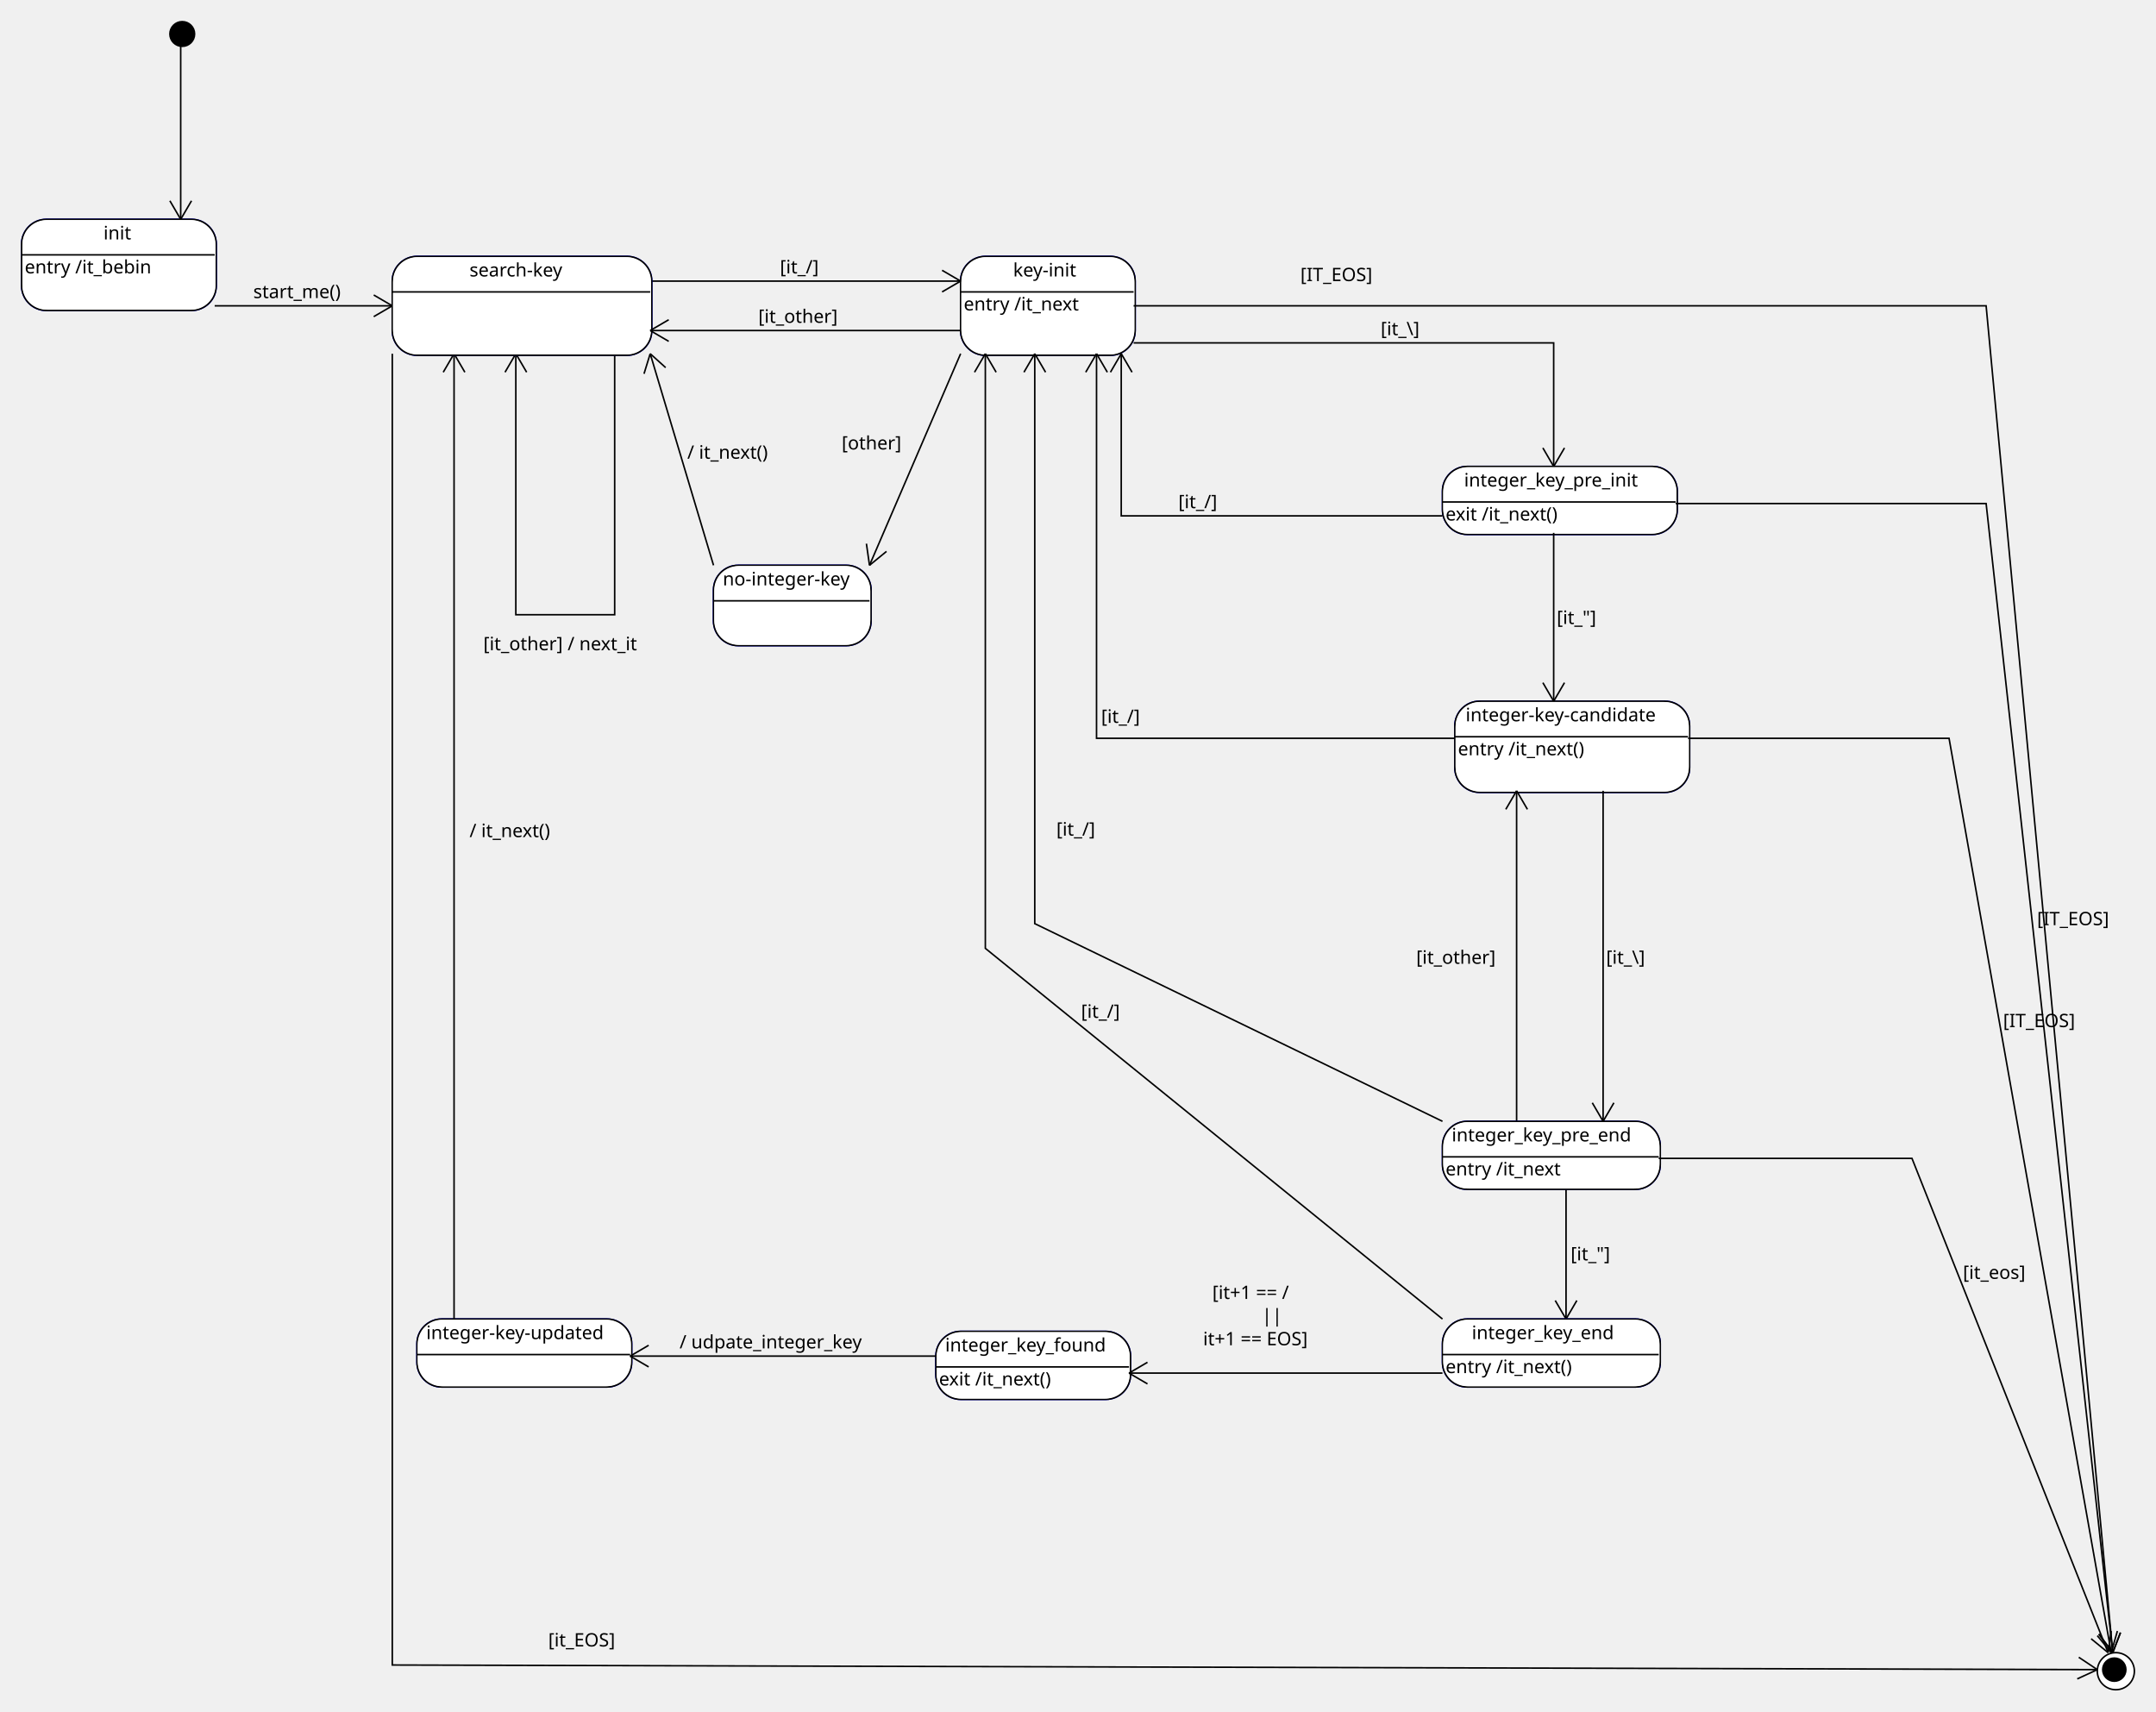
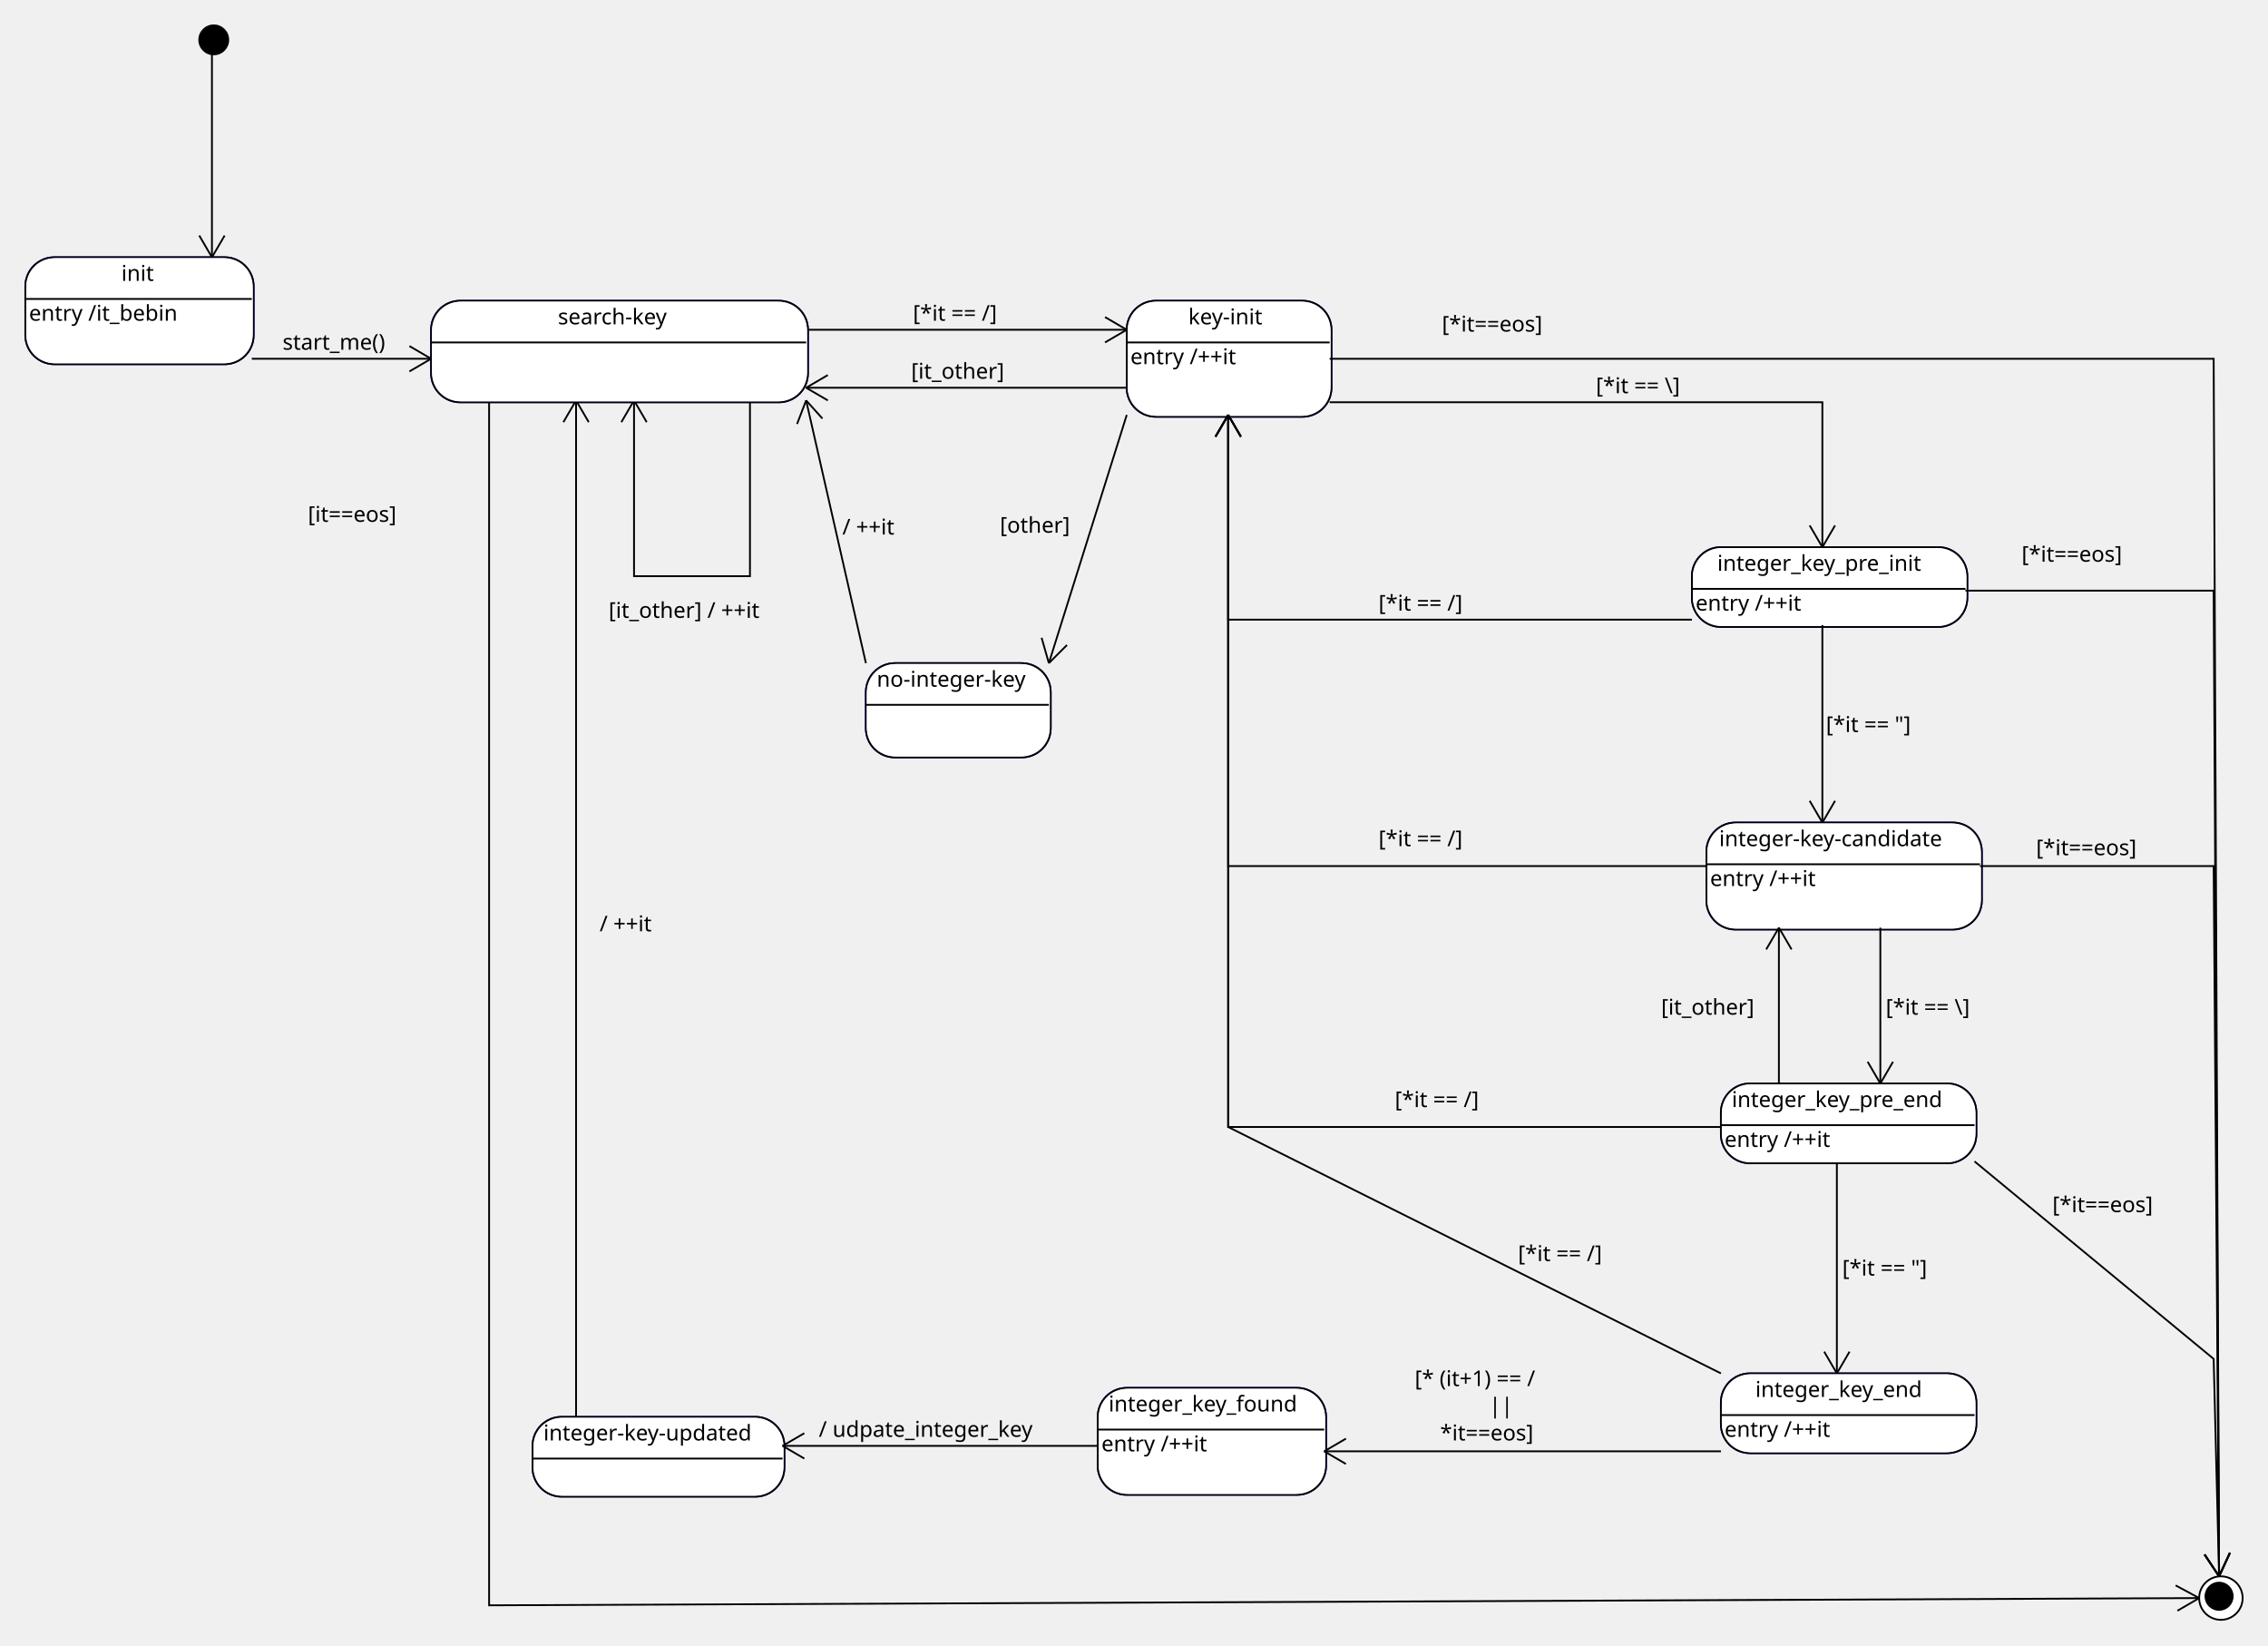
- <svg xmlns="http://www.w3.org/2000/svg" height="1108" version="1.1" width="1396">
+ <svg xmlns="http://www.w3.org/2000/svg" height="908" version="1.1" width="1252">
  <ellipse cx="118" cy="22" fill="#000000" rx="8.0" ry="8.0" stroke="#000000" stroke-width="1" />
  <rect fill="#00ff" height="59" rx="16" ry="16" stroke="#00ff" stroke-width="1" width="126" x="14" y="142" />
  <rect fill="#ffffff" height="59" rx="16" ry="16" stroke="#000000" stroke-width="1" width="126" x="14" y="142" />
  <rect fill="#ffffff" height="57" rx="16" ry="16" stroke="#ffffff" stroke-width="1" width="124" x="15" y="143" />
  <text font-family="Dialog" font-size="12" x="67" y="155">
init</text>
  <line fill="#000000" stroke="#000000" stroke-width="1" x1="14" x2="139" y1="165" y2="165" />
  <text font-family="Dialog" font-size="12" x="16" y="177">
entry /it_bebin</text>
  <polyline fill="none" points="117,29 117,142" stroke="#000000" stroke-width="1" />
  <line fill="#000000" stroke="#000000" stroke-width="1" x1="110" x2="117" y1="130" y2="142" />
  <line fill="#000000" stroke="#000000" stroke-width="1" x1="124" x2="117" y1="130" y2="142" />
-   <polyline fill="none" points="139,198 254,198" stroke="#000000" stroke-width="1" />
-   <line fill="#000000" stroke="#000000" stroke-width="1" x1="242" x2="254" y1="205" y2="198" />
-   <line fill="#000000" stroke="#000000" stroke-width="1" x1="242" x2="254" y1="191" y2="198" />
-   <text font-family="Dialog" font-size="12" x="164" y="193">
+   <polyline fill="none" points="139,198 238,198" stroke="#000000" stroke-width="1" />
+   <line fill="#000000" stroke="#000000" stroke-width="1" x1="226" x2="238" y1="205" y2="198" />
+   <line fill="#000000" stroke="#000000" stroke-width="1" x1="226" x2="238" y1="191" y2="198" />
+   <text font-family="Dialog" font-size="12" x="156" y="193">
start_me()</text>
  <rect fill="#00ff" height="64" rx="16" ry="16" stroke="#00ff" stroke-width="1" width="113" x="622" y="166" />
  <rect fill="#ffffff" height="64" rx="16" ry="16" stroke="#000000" stroke-width="1" width="113" x="622" y="166" />
  <rect fill="#ffffff" height="62" rx="16" ry="16" stroke="#ffffff" stroke-width="1" width="111" x="623" y="167" />
  <text font-family="Dialog" font-size="12" x="656" y="179">
key-init</text>
  <line fill="#000000" stroke="#000000" stroke-width="1" x1="622" x2="734" y1="189" y2="189" />
  <text font-family="Dialog" font-size="12" x="624" y="201">
- entry /it_next</text>
-   <polyline fill="none" points="421,182 622,182" stroke="#000000" stroke-width="1" />
+ entry /++it</text>
+   <polyline fill="none" points="445,182 622,182" stroke="#000000" stroke-width="1" />
  <line fill="#000000" stroke="#000000" stroke-width="1" x1="610" x2="622" y1="189" y2="182" />
  <line fill="#000000" stroke="#000000" stroke-width="1" x1="610" x2="622" y1="175" y2="182" />
-   <text font-family="Dialog" font-size="12" x="505" y="177">
-  [it_/]</text>
+   <text font-family="Dialog" font-size="12" x="504" y="177">
+  [*it == /]</text>
  <rect fill="#00ff" height="44" rx="16" ry="16" stroke="#00ff" stroke-width="1" width="152" x="934" y="302" />
  <rect fill="#ffffff" height="44" rx="16" ry="16" stroke="#000000" stroke-width="1" width="152" x="934" y="302" />
  <rect fill="#ffffff" height="42" rx="16" ry="16" stroke="#ffffff" stroke-width="1" width="150" x="935" y="303" />
  <text font-family="Dialog" font-size="12" x="948" y="315">
integer_key_pre_init</text>
  <line fill="#000000" stroke="#000000" stroke-width="1" x1="934" x2="1085" y1="325" y2="325" />
  <text font-family="Dialog" font-size="12" x="936" y="337">
- exit /it_next()</text>
+ entry /++it</text>
  <polyline fill="none" points="734,222 1006,222 1006,302" stroke="#000000" stroke-width="1" />
  <line fill="#000000" stroke="#000000" stroke-width="1" x1="999" x2="1006" y1="290" y2="302" />
  <line fill="#000000" stroke="#000000" stroke-width="1" x1="1013" x2="1006" y1="290" y2="302" />
-   <text font-family="Dialog" font-size="12" x="894" y="217">
-  [it_\]</text>
-   <ellipse cx="1370" cy="1082" fill="#000000" rx="12.0" ry="12.0" stroke="#000000" stroke-width="1" />
-   <ellipse cx="1370" cy="1082" fill="#ffffff" rx="11.0" ry="11.0" stroke="#ffffff" stroke-width="1" />
-   <ellipse cx="1369" cy="1081" fill="#000000" rx="7.5" ry="7.5" stroke="#000000" stroke-width="1" />
-   <polyline fill="none" points="734,198 1286,198 1368,1070" stroke="#000000" stroke-width="1" />
-   <line fill="#000000" stroke="#000000" stroke-width="1" x1="1359" x2="1368" y1="1058" y2="1070" />
-   <line fill="#000000" stroke="#000000" stroke-width="1" x1="1373" x2="1368" y1="1057" y2="1070" />
-   <text font-family="Dialog" font-size="12" x="842" y="182">
-  [IT_EOS]</text>
+   <text font-family="Dialog" font-size="12" x="881" y="217">
+  [*it == \]</text>
+   <ellipse cx="1226" cy="882" fill="#000000" rx="12.0" ry="12.0" stroke="#000000" stroke-width="1" />
+   <ellipse cx="1226" cy="882" fill="#ffffff" rx="11.0" ry="11.0" stroke="#ffffff" stroke-width="1" />
+   <ellipse cx="1225" cy="881" fill="#000000" rx="7.5" ry="7.5" stroke="#000000" stroke-width="1" />
+   <polyline fill="none" points="734,198 1222,198 1225,870" stroke="#000000" stroke-width="1" />
+   <line fill="#000000" stroke="#000000" stroke-width="1" x1="1217" x2="1225" y1="858" y2="870" />
+   <line fill="#000000" stroke="#000000" stroke-width="1" x1="1231" x2="1225" y1="857" y2="870" />
+   <text font-family="Dialog" font-size="12" x="796" y="183">
+  [*it==eos]</text>
  <rect fill="#00ff" height="59" rx="16" ry="16" stroke="#00ff" stroke-width="1" width="152" x="942" y="454" />
  <rect fill="#ffffff" height="59" rx="16" ry="16" stroke="#000000" stroke-width="1" width="152" x="942" y="454" />
  <rect fill="#ffffff" height="57" rx="16" ry="16" stroke="#ffffff" stroke-width="1" width="150" x="943" y="455" />
  <text font-family="Dialog" font-size="12" x="949" y="467">
integer-key-candidate</text>
  <line fill="#000000" stroke="#000000" stroke-width="1" x1="942" x2="1093" y1="477" y2="477" />
  <text font-family="Dialog" font-size="12" x="944" y="489">
- entry /it_next()</text>
+ entry /++it</text>
  <polyline fill="none" points="1006,345 1006,454" stroke="#000000" stroke-width="1" />
  <line fill="#000000" stroke="#000000" stroke-width="1" x1="999" x2="1006" y1="442" y2="454" />
  <line fill="#000000" stroke="#000000" stroke-width="1" x1="1013" x2="1006" y1="442" y2="454" />
  <text font-family="Dialog" font-size="12" x="1008" y="404">
-  [it_"]</text>
-   <rect fill="#00ff" height="44" rx="16" ry="16" stroke="#00ff" stroke-width="1" width="126" x="606" y="862" />
-   <rect fill="#ffffff" height="44" rx="16" ry="16" stroke="#000000" stroke-width="1" width="126" x="606" y="862" />
-   <rect fill="#ffffff" height="42" rx="16" ry="16" stroke="#ffffff" stroke-width="1" width="124" x="607" y="863" />
-   <text font-family="Dialog" font-size="12" x="612" y="875">
+  [*it == "]</text>
+   <rect fill="#00ff" height="59" rx="16" ry="16" stroke="#00ff" stroke-width="1" width="126" x="606" y="766" />
+   <rect fill="#ffffff" height="59" rx="16" ry="16" stroke="#000000" stroke-width="1" width="126" x="606" y="766" />
+   <rect fill="#ffffff" height="57" rx="16" ry="16" stroke="#ffffff" stroke-width="1" width="124" x="607" y="767" />
+   <text font-family="Dialog" font-size="12" x="612" y="779">
integer_key_found</text>
-   <line fill="#000000" stroke="#000000" stroke-width="1" x1="606" x2="731" y1="885" y2="885" />
-   <text font-family="Dialog" font-size="12" x="608" y="897">
- exit /it_next()</text>
-   <polyline fill="none" points="1014,769 1014,854" stroke="#000000" stroke-width="1" />
-   <line fill="#000000" stroke="#000000" stroke-width="1" x1="1007" x2="1014" y1="842" y2="854" />
-   <line fill="#000000" stroke="#000000" stroke-width="1" x1="1021" x2="1014" y1="842" y2="854" />
-   <text font-family="Dialog" font-size="12" x="1017" y="816">
-  [it_"]</text>
-   <polyline fill="none" points="934,889 731,889" stroke="#000000" stroke-width="1" />
-   <line fill="#000000" stroke="#000000" stroke-width="1" x1="743" x2="731" y1="882" y2="889" />
-   <line fill="#000000" stroke="#000000" stroke-width="1" x1="743" x2="731" y1="896" y2="889" />
-   <text font-family="Dialog" font-size="12" x="785" y="841">
-  [it+1 == / </text>
-   <text font-family="Dialog" font-size="12" x="817" y="856">
+   <line fill="#000000" stroke="#000000" stroke-width="1" x1="606" x2="731" y1="789" y2="789" />
+   <text font-family="Dialog" font-size="12" x="608" y="801">
+ entry /++it</text>
+   <polyline fill="none" points="1014,641 1014,758" stroke="#000000" stroke-width="1" />
+   <line fill="#000000" stroke="#000000" stroke-width="1" x1="1007" x2="1014" y1="746" y2="758" />
+   <line fill="#000000" stroke="#000000" stroke-width="1" x1="1021" x2="1014" y1="746" y2="758" />
+   <text font-family="Dialog" font-size="12" x="1017" y="704">
+  [*it == "]</text>
+   <polyline fill="none" points="950,801 731,801" stroke="#000000" stroke-width="1" />
+   <line fill="#000000" stroke="#000000" stroke-width="1" x1="743" x2="731" y1="794" y2="801" />
+   <line fill="#000000" stroke="#000000" stroke-width="1" x1="743" x2="731" y1="808" y2="801" />
+   <text font-family="Dialog" font-size="12" x="781" y="765">
+  [* (it+1) == / </text>
+   <text font-family="Dialog" font-size="12" x="822" y="780">
||</text>
-   <text font-family="Dialog" font-size="12" x="779" y="871">
- it+1 == EOS]</text>
-   <rect fill="#00ff" height="44" rx="16" ry="16" stroke="#00ff" stroke-width="1" width="139" x="270" y="854" />
-   <rect fill="#ffffff" height="44" rx="16" ry="16" stroke="#000000" stroke-width="1" width="139" x="270" y="854" />
-   <rect fill="#ffffff" height="42" rx="16" ry="16" stroke="#ffffff" stroke-width="1" width="137" x="271" y="855" />
-   <text font-family="Dialog" font-size="12" x="276" y="867">
+   <text font-family="Dialog" font-size="12" x="795" y="795">
+ *it==eos]</text>
+   <rect fill="#00ff" height="44" rx="16" ry="16" stroke="#00ff" stroke-width="1" width="139" x="294" y="782" />
+   <rect fill="#ffffff" height="44" rx="16" ry="16" stroke="#000000" stroke-width="1" width="139" x="294" y="782" />
+   <rect fill="#ffffff" height="42" rx="16" ry="16" stroke="#ffffff" stroke-width="1" width="137" x="295" y="783" />
+   <text font-family="Dialog" font-size="12" x="300" y="795">
integer-key-updated</text>
-   <line fill="#000000" stroke="#000000" stroke-width="1" x1="270" x2="408" y1="877" y2="877" />
-   <polyline fill="none" points="606,878 408,878" stroke="#000000" stroke-width="1" />
-   <line fill="#000000" stroke="#000000" stroke-width="1" x1="420" x2="408" y1="871" y2="878" />
-   <line fill="#000000" stroke="#000000" stroke-width="1" x1="420" x2="408" y1="885" y2="878" />
-   <text font-family="Dialog" font-size="12" x="440" y="873">
+   <line fill="#000000" stroke="#000000" stroke-width="1" x1="294" x2="432" y1="805" y2="805" />
+   <polyline fill="none" points="606,798 432,798" stroke="#000000" stroke-width="1" />
+   <line fill="#000000" stroke="#000000" stroke-width="1" x1="444" x2="432" y1="791" y2="798" />
+   <line fill="#000000" stroke="#000000" stroke-width="1" x1="444" x2="432" y1="805" y2="798" />
+   <text font-family="Dialog" font-size="12" x="452" y="793">
 / udpate_integer_key</text>
-   <polyline fill="none" points="294,854 294,229" stroke="#000000" stroke-width="1" />
-   <line fill="#000000" stroke="#000000" stroke-width="1" x1="301" x2="294" y1="241" y2="229" />
-   <line fill="#000000" stroke="#000000" stroke-width="1" x1="287" x2="294" y1="241" y2="229" />
-   <text font-family="Dialog" font-size="12" x="304" y="542">
-  / it_next()</text>
-   <polyline fill="none" points="254,229 254,1078 1358,1081" stroke="#000000" stroke-width="1" />
-   <line fill="#000000" stroke="#000000" stroke-width="1" x1="1345" x2="1358" y1="1087" y2="1081" />
-   <line fill="#000000" stroke="#000000" stroke-width="1" x1="1346" x2="1358" y1="1073" y2="1081" />
-   <text font-family="Dialog" font-size="12" x="355" y="1066">
-  [it_EOS]</text>
-   <rect fill="#00ff" height="52" rx="16" ry="16" stroke="#00ff" stroke-width="1" width="102" x="462" y="366" />
-   <rect fill="#ffffff" height="52" rx="16" ry="16" stroke="#000000" stroke-width="1" width="102" x="462" y="366" />
-   <rect fill="#ffffff" height="50" rx="16" ry="16" stroke="#ffffff" stroke-width="1" width="100" x="463" y="367" />
-   <text font-family="Dialog" font-size="12" x="468" y="379">
+   <polyline fill="none" points="318,782 318,221" stroke="#000000" stroke-width="1" />
+   <line fill="#000000" stroke="#000000" stroke-width="1" x1="325" x2="318" y1="233" y2="221" />
+   <line fill="#000000" stroke="#000000" stroke-width="1" x1="311" x2="318" y1="233" y2="221" />
+   <text font-family="Dialog" font-size="12" x="331" y="514">
+  / ++it</text>
+   <polyline fill="none" points="270,221 270,886 1214,882" stroke="#000000" stroke-width="1" />
+   <line fill="#000000" stroke="#000000" stroke-width="1" x1="1202" x2="1214" y1="889" y2="882" />
+   <line fill="#000000" stroke="#000000" stroke-width="1" x1="1201" x2="1214" y1="875" y2="882" />
+   <text font-family="Dialog" font-size="12" x="170" y="288">
+  [it==eos]</text>
+   <rect fill="#00ff" height="52" rx="16" ry="16" stroke="#00ff" stroke-width="1" width="102" x="478" y="366" />
+   <rect fill="#ffffff" height="52" rx="16" ry="16" stroke="#000000" stroke-width="1" width="102" x="478" y="366" />
+   <rect fill="#ffffff" height="50" rx="16" ry="16" stroke="#ffffff" stroke-width="1" width="100" x="479" y="367" />
+   <text font-family="Dialog" font-size="12" x="484" y="379">
no-integer-key</text>
-   <line fill="#000000" stroke="#000000" stroke-width="1" x1="462" x2="563" y1="389" y2="389" />
-   <polyline fill="none" points="622,229 563,366" stroke="#000000" stroke-width="1" />
-   <line fill="#000000" stroke="#000000" stroke-width="1" x1="561" x2="563" y1="352" y2="366" />
-   <line fill="#000000" stroke="#000000" stroke-width="1" x1="574" x2="563" y1="357" y2="366" />
-   <text font-family="Dialog" font-size="12" x="545" y="291">
+   <line fill="#000000" stroke="#000000" stroke-width="1" x1="478" x2="579" y1="389" y2="389" />
+   <polyline fill="none" points="622,229 579,366" stroke="#000000" stroke-width="1" />
+   <line fill="#000000" stroke="#000000" stroke-width="1" x1="575" x2="579" y1="352" y2="366" />
+   <line fill="#000000" stroke="#000000" stroke-width="1" x1="589" x2="579" y1="356" y2="366" />
+   <text font-family="Dialog" font-size="12" x="552" y="294">
 [other]</text>
-   <polyline fill="none" points="398,229 398,398 334,398 334,229" stroke="#000000" stroke-width="1" />
-   <line fill="#000000" stroke="#000000" stroke-width="1" x1="341" x2="334" y1="241" y2="229" />
-   <line fill="#000000" stroke="#000000" stroke-width="1" x1="327" x2="334" y1="241" y2="229" />
-   <text font-family="Dialog" font-size="12" x="313" y="421">
-  [it_other] / next_it</text>
-   <polyline fill="none" points="1085,326 1286,326 1368,1070" stroke="#000000" stroke-width="1" />
-   <line fill="#000000" stroke="#000000" stroke-width="1" x1="1359" x2="1368" y1="1058" y2="1070" />
-   <line fill="#000000" stroke="#000000" stroke-width="1" x1="1373" x2="1368" y1="1057" y2="1070" />
-   <text font-family="Dialog" font-size="12" x="1319" y="599">
-  [IT_EOS]</text>
-   <polyline fill="none" points="1093,478 1262,478 1367,1070" stroke="#000000" stroke-width="1" />
-   <line fill="#000000" stroke="#000000" stroke-width="1" x1="1358" x2="1367" y1="1059" y2="1070" />
-   <line fill="#000000" stroke="#000000" stroke-width="1" x1="1371" x2="1367" y1="1056" y2="1070" />
-   <text font-family="Dialog" font-size="12" x="1297" y="665">
-  [IT_EOS]</text>
-   <polyline fill="none" points="982,726 982,512" stroke="#000000" stroke-width="1" />
+   <polyline fill="none" points="414,221 414,318 350,318 350,221" stroke="#000000" stroke-width="1" />
+   <line fill="#000000" stroke="#000000" stroke-width="1" x1="357" x2="350" y1="233" y2="221" />
+   <line fill="#000000" stroke="#000000" stroke-width="1" x1="343" x2="350" y1="233" y2="221" />
+   <text font-family="Dialog" font-size="12" x="336" y="341">
+  [it_other] / ++it</text>
+   <polyline fill="none" points="1085,326 1222,326 1225,870" stroke="#000000" stroke-width="1" />
+   <line fill="#000000" stroke="#000000" stroke-width="1" x1="1217" x2="1225" y1="858" y2="870" />
+   <line fill="#000000" stroke="#000000" stroke-width="1" x1="1231" x2="1225" y1="857" y2="870" />
+   <text font-family="Dialog" font-size="12" x="1116" y="310">
+  [*it==eos]</text>
+   <polyline fill="none" points="1093,478 1222,478 1225,870" stroke="#000000" stroke-width="1" />
+   <line fill="#000000" stroke="#000000" stroke-width="1" x1="1217" x2="1225" y1="858" y2="870" />
+   <line fill="#000000" stroke="#000000" stroke-width="1" x1="1231" x2="1225" y1="857" y2="870" />
+   <text font-family="Dialog" font-size="12" x="1124" y="472">
+  [*it==eos]</text>
+   <polyline fill="none" points="982,598 982,512" stroke="#000000" stroke-width="1" />
  <line fill="#000000" stroke="#000000" stroke-width="1" x1="989" x2="982" y1="524" y2="512" />
  <line fill="#000000" stroke="#000000" stroke-width="1" x1="975" x2="982" y1="524" y2="512" />
-   <text font-family="Dialog" font-size="12" x="917" y="624">
+   <text font-family="Dialog" font-size="12" x="917" y="560">
 [it_other]</text>
-   <polyline fill="none" points="934,726 670,598 670,229" stroke="#000000" stroke-width="1" />
-   <line fill="#000000" stroke="#000000" stroke-width="1" x1="677" x2="670" y1="241" y2="229" />
-   <line fill="#000000" stroke="#000000" stroke-width="1" x1="663" x2="670" y1="241" y2="229" />
-   <text font-family="Dialog" font-size="12" x="684" y="541">
-  [it_/]</text>
-   <rect fill="#00ff" height="44" rx="16" ry="16" stroke="#00ff" stroke-width="1" width="141" x="934" y="854" />
-   <rect fill="#ffffff" height="44" rx="16" ry="16" stroke="#000000" stroke-width="1" width="141" x="934" y="854" />
-   <rect fill="#ffffff" height="42" rx="16" ry="16" stroke="#ffffff" stroke-width="1" width="139" x="935" y="855" />
-   <text font-family="Dialog" font-size="12" x="953" y="867">
+   <polyline fill="none" points="950,622 678,622 678,229" stroke="#000000" stroke-width="1" />
+   <line fill="#000000" stroke="#000000" stroke-width="1" x1="685" x2="678" y1="241" y2="229" />
+   <line fill="#000000" stroke="#000000" stroke-width="1" x1="671" x2="678" y1="241" y2="229" />
+   <text font-family="Dialog" font-size="12" x="770" y="611">
+  [*it == /]</text>
+   <rect fill="#00ff" height="44" rx="16" ry="16" stroke="#00ff" stroke-width="1" width="141" x="950" y="758" />
+   <rect fill="#ffffff" height="44" rx="16" ry="16" stroke="#000000" stroke-width="1" width="141" x="950" y="758" />
+   <rect fill="#ffffff" height="42" rx="16" ry="16" stroke="#ffffff" stroke-width="1" width="139" x="951" y="759" />
+   <text font-family="Dialog" font-size="12" x="969" y="771">
integer_key_end</text>
-   <line fill="#000000" stroke="#000000" stroke-width="1" x1="934" x2="1074" y1="877" y2="877" />
-   <text font-family="Dialog" font-size="12" x="936" y="889">
- entry /it_next()</text>
-   <rect fill="#00ff" height="44" rx="16" ry="16" stroke="#00ff" stroke-width="1" width="141" x="934" y="726" />
-   <rect fill="#ffffff" height="44" rx="16" ry="16" stroke="#000000" stroke-width="1" width="141" x="934" y="726" />
-   <rect fill="#ffffff" height="42" rx="16" ry="16" stroke="#ffffff" stroke-width="1" width="139" x="935" y="727" />
-   <text font-family="Dialog" font-size="12" x="940" y="739">
+   <line fill="#000000" stroke="#000000" stroke-width="1" x1="950" x2="1090" y1="781" y2="781" />
+   <text font-family="Dialog" font-size="12" x="952" y="793">
+ entry /++it</text>
+   <rect fill="#00ff" height="44" rx="16" ry="16" stroke="#00ff" stroke-width="1" width="141" x="950" y="598" />
+   <rect fill="#ffffff" height="44" rx="16" ry="16" stroke="#000000" stroke-width="1" width="141" x="950" y="598" />
+   <rect fill="#ffffff" height="42" rx="16" ry="16" stroke="#ffffff" stroke-width="1" width="139" x="951" y="599" />
+   <text font-family="Dialog" font-size="12" x="956" y="611">
integer_key_pre_end</text>
-   <line fill="#000000" stroke="#000000" stroke-width="1" x1="934" x2="1074" y1="749" y2="749" />
-   <text font-family="Dialog" font-size="12" x="936" y="761">
- entry /it_next</text>
-   <polyline fill="none" points="1038,512 1038,726" stroke="#000000" stroke-width="1" />
-   <line fill="#000000" stroke="#000000" stroke-width="1" x1="1031" x2="1038" y1="714" y2="726" />
-   <line fill="#000000" stroke="#000000" stroke-width="1" x1="1045" x2="1038" y1="714" y2="726" />
-   <text font-family="Dialog" font-size="12" x="1040" y="624">
-  [it_\]</text>
-   <rect fill="#00ff" height="64" rx="16" ry="16" stroke="#00ff" stroke-width="1" width="168" x="254" y="166" />
-   <rect fill="#ffffff" height="64" rx="16" ry="16" stroke="#000000" stroke-width="1" width="168" x="254" y="166" />
-   <rect fill="#ffffff" height="62" rx="16" ry="16" stroke="#ffffff" stroke-width="1" width="166" x="255" y="167" />
-   <text font-family="Dialog" font-size="12" x="304" y="179">
+   <line fill="#000000" stroke="#000000" stroke-width="1" x1="950" x2="1090" y1="621" y2="621" />
+   <text font-family="Dialog" font-size="12" x="952" y="633">
+ entry /++it</text>
+   <polyline fill="none" points="1038,512 1038,598" stroke="#000000" stroke-width="1" />
+   <line fill="#000000" stroke="#000000" stroke-width="1" x1="1031" x2="1038" y1="586" y2="598" />
+   <line fill="#000000" stroke="#000000" stroke-width="1" x1="1045" x2="1038" y1="586" y2="598" />
+   <text font-family="Dialog" font-size="12" x="1041" y="560">
+  [*it == \]</text>
+   <rect fill="#00ff" height="56" rx="16" ry="16" stroke="#00ff" stroke-width="1" width="208" x="238" y="166" />
+   <rect fill="#ffffff" height="56" rx="16" ry="16" stroke="#000000" stroke-width="1" width="208" x="238" y="166" />
+   <rect fill="#ffffff" height="54" rx="16" ry="16" stroke="#ffffff" stroke-width="1" width="206" x="239" y="167" />
+   <text font-family="Dialog" font-size="12" x="308" y="179">
search-key</text>
-   <line fill="#000000" stroke="#000000" stroke-width="1" x1="254" x2="421" y1="189" y2="189" />
-   <polyline fill="none" points="622,214 421,214" stroke="#000000" stroke-width="1" />
-   <line fill="#000000" stroke="#000000" stroke-width="1" x1="433" x2="421" y1="207" y2="214" />
-   <line fill="#000000" stroke="#000000" stroke-width="1" x1="433" x2="421" y1="221" y2="214" />
-   <text font-family="Dialog" font-size="12" x="491" y="209">
+   <line fill="#000000" stroke="#000000" stroke-width="1" x1="238" x2="445" y1="189" y2="189" />
+   <polyline fill="none" points="622,214 445,214" stroke="#000000" stroke-width="1" />
+   <line fill="#000000" stroke="#000000" stroke-width="1" x1="457" x2="445" y1="207" y2="214" />
+   <line fill="#000000" stroke="#000000" stroke-width="1" x1="457" x2="445" y1="221" y2="214" />
+   <text font-family="Dialog" font-size="12" x="503" y="209">
 [it_other]</text>
-   <polyline fill="none" points="934,854 638,614 638,229" stroke="#000000" stroke-width="1" />
-   <line fill="#000000" stroke="#000000" stroke-width="1" x1="645" x2="638" y1="241" y2="229" />
-   <line fill="#000000" stroke="#000000" stroke-width="1" x1="631" x2="638" y1="241" y2="229" />
-   <text font-family="Dialog" font-size="12" x="700" y="659">
-  [it_/]</text>
-   <polyline fill="none" points="1074,750 1238,750 1365,1070" stroke="#000000" stroke-width="1" />
-   <line fill="#000000" stroke="#000000" stroke-width="1" x1="1354" x2="1365" y1="1061" y2="1070" />
-   <line fill="#000000" stroke="#000000" stroke-width="1" x1="1367" x2="1365" y1="1056" y2="1070" />
-   <text font-family="Dialog" font-size="12" x="1271" y="828">
-  [it_eos]</text>
-   <polyline fill="none" points="942,478 710,478 710,229" stroke="#000000" stroke-width="1" />
-   <line fill="#000000" stroke="#000000" stroke-width="1" x1="717" x2="710" y1="241" y2="229" />
-   <line fill="#000000" stroke="#000000" stroke-width="1" x1="703" x2="710" y1="241" y2="229" />
-   <text font-family="Dialog" font-size="12" x="713" y="468">
-  [it_/]</text>
-   <polyline fill="none" points="934,334 726,334 726,229" stroke="#000000" stroke-width="1" />
-   <line fill="#000000" stroke="#000000" stroke-width="1" x1="733" x2="726" y1="241" y2="229" />
-   <line fill="#000000" stroke="#000000" stroke-width="1" x1="719" x2="726" y1="241" y2="229" />
-   <text font-family="Dialog" font-size="12" x="763" y="329">
-  [it_/]</text>
-   <polyline fill="none" points="462,366 421,229" stroke="#000000" stroke-width="1" />
-   <line fill="#000000" stroke="#000000" stroke-width="1" x1="431" x2="421" y1="238" y2="229" />
-   <line fill="#000000" stroke="#000000" stroke-width="1" x1="417" x2="421" y1="242" y2="229" />
-   <text font-family="Dialog" font-size="12" x="445" y="297">
-  / it_next()</text>
+   <polyline fill="none" points="950,758 678,622 678,229" stroke="#000000" stroke-width="1" />
+   <line fill="#000000" stroke="#000000" stroke-width="1" x1="685" x2="678" y1="241" y2="229" />
+   <line fill="#000000" stroke="#000000" stroke-width="1" x1="671" x2="678" y1="241" y2="229" />
+   <text font-family="Dialog" font-size="12" x="838" y="696">
+  [*it == /]</text>
+   <polyline fill="none" points="1090,641 1222,750 1225,870" stroke="#000000" stroke-width="1" />
+   <line fill="#000000" stroke="#000000" stroke-width="1" x1="1217" x2="1225" y1="858" y2="870" />
+   <line fill="#000000" stroke="#000000" stroke-width="1" x1="1231" x2="1225" y1="857" y2="870" />
+   <text font-family="Dialog" font-size="12" x="1133" y="669">
+  [*it==eos]</text>
+   <polyline fill="none" points="942,478 678,478 678,229" stroke="#000000" stroke-width="1" />
+   <line fill="#000000" stroke="#000000" stroke-width="1" x1="685" x2="678" y1="241" y2="229" />
+   <line fill="#000000" stroke="#000000" stroke-width="1" x1="671" x2="678" y1="241" y2="229" />
+   <text font-family="Dialog" font-size="12" x="761" y="467">
+  [*it == /]</text>
+   <polyline fill="none" points="934,342 678,342 678,229" stroke="#000000" stroke-width="1" />
+   <line fill="#000000" stroke="#000000" stroke-width="1" x1="685" x2="678" y1="241" y2="229" />
+   <line fill="#000000" stroke="#000000" stroke-width="1" x1="671" x2="678" y1="241" y2="229" />
+   <text font-family="Dialog" font-size="12" x="761" y="337">
+  [*it == /]</text>
+   <polyline fill="none" points="478,366 445,221" stroke="#000000" stroke-width="1" />
+   <line fill="#000000" stroke="#000000" stroke-width="1" x1="454" x2="445" y1="231" y2="221" />
+   <line fill="#000000" stroke="#000000" stroke-width="1" x1="440" x2="445" y1="234" y2="221" />
+   <text font-family="Dialog" font-size="12" x="465" y="295">
+  / ++it</text>
</svg>
